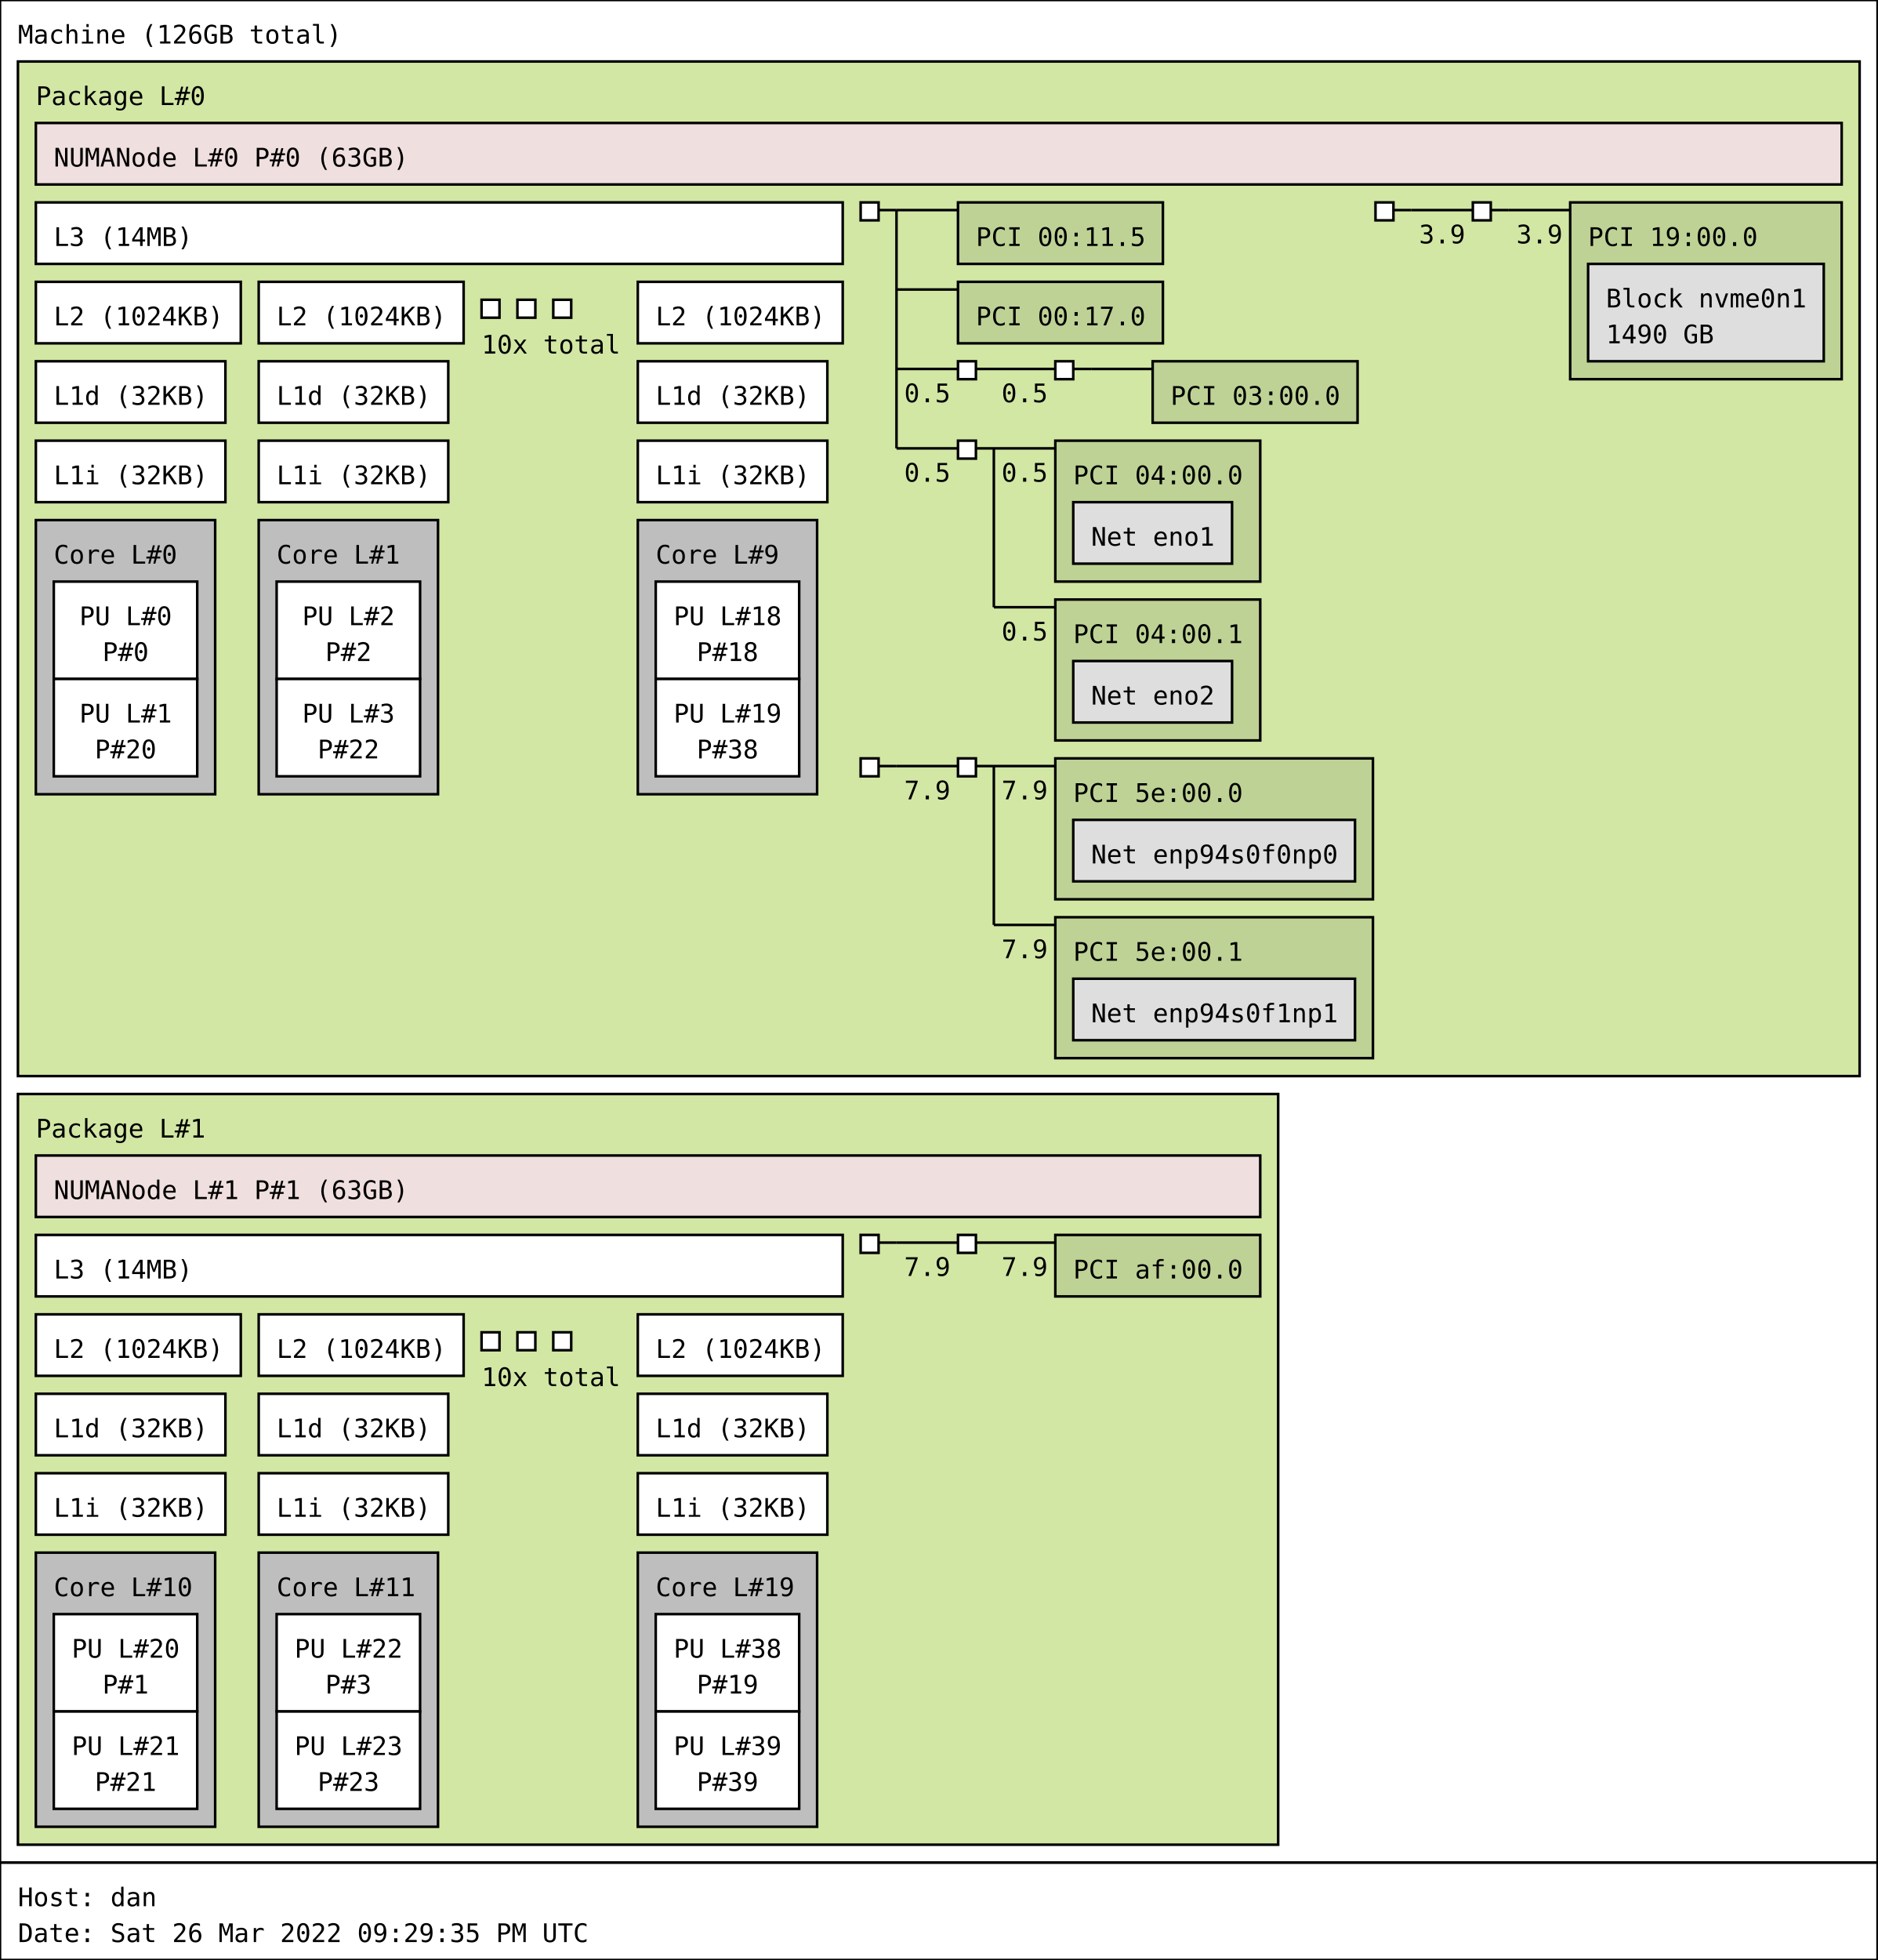
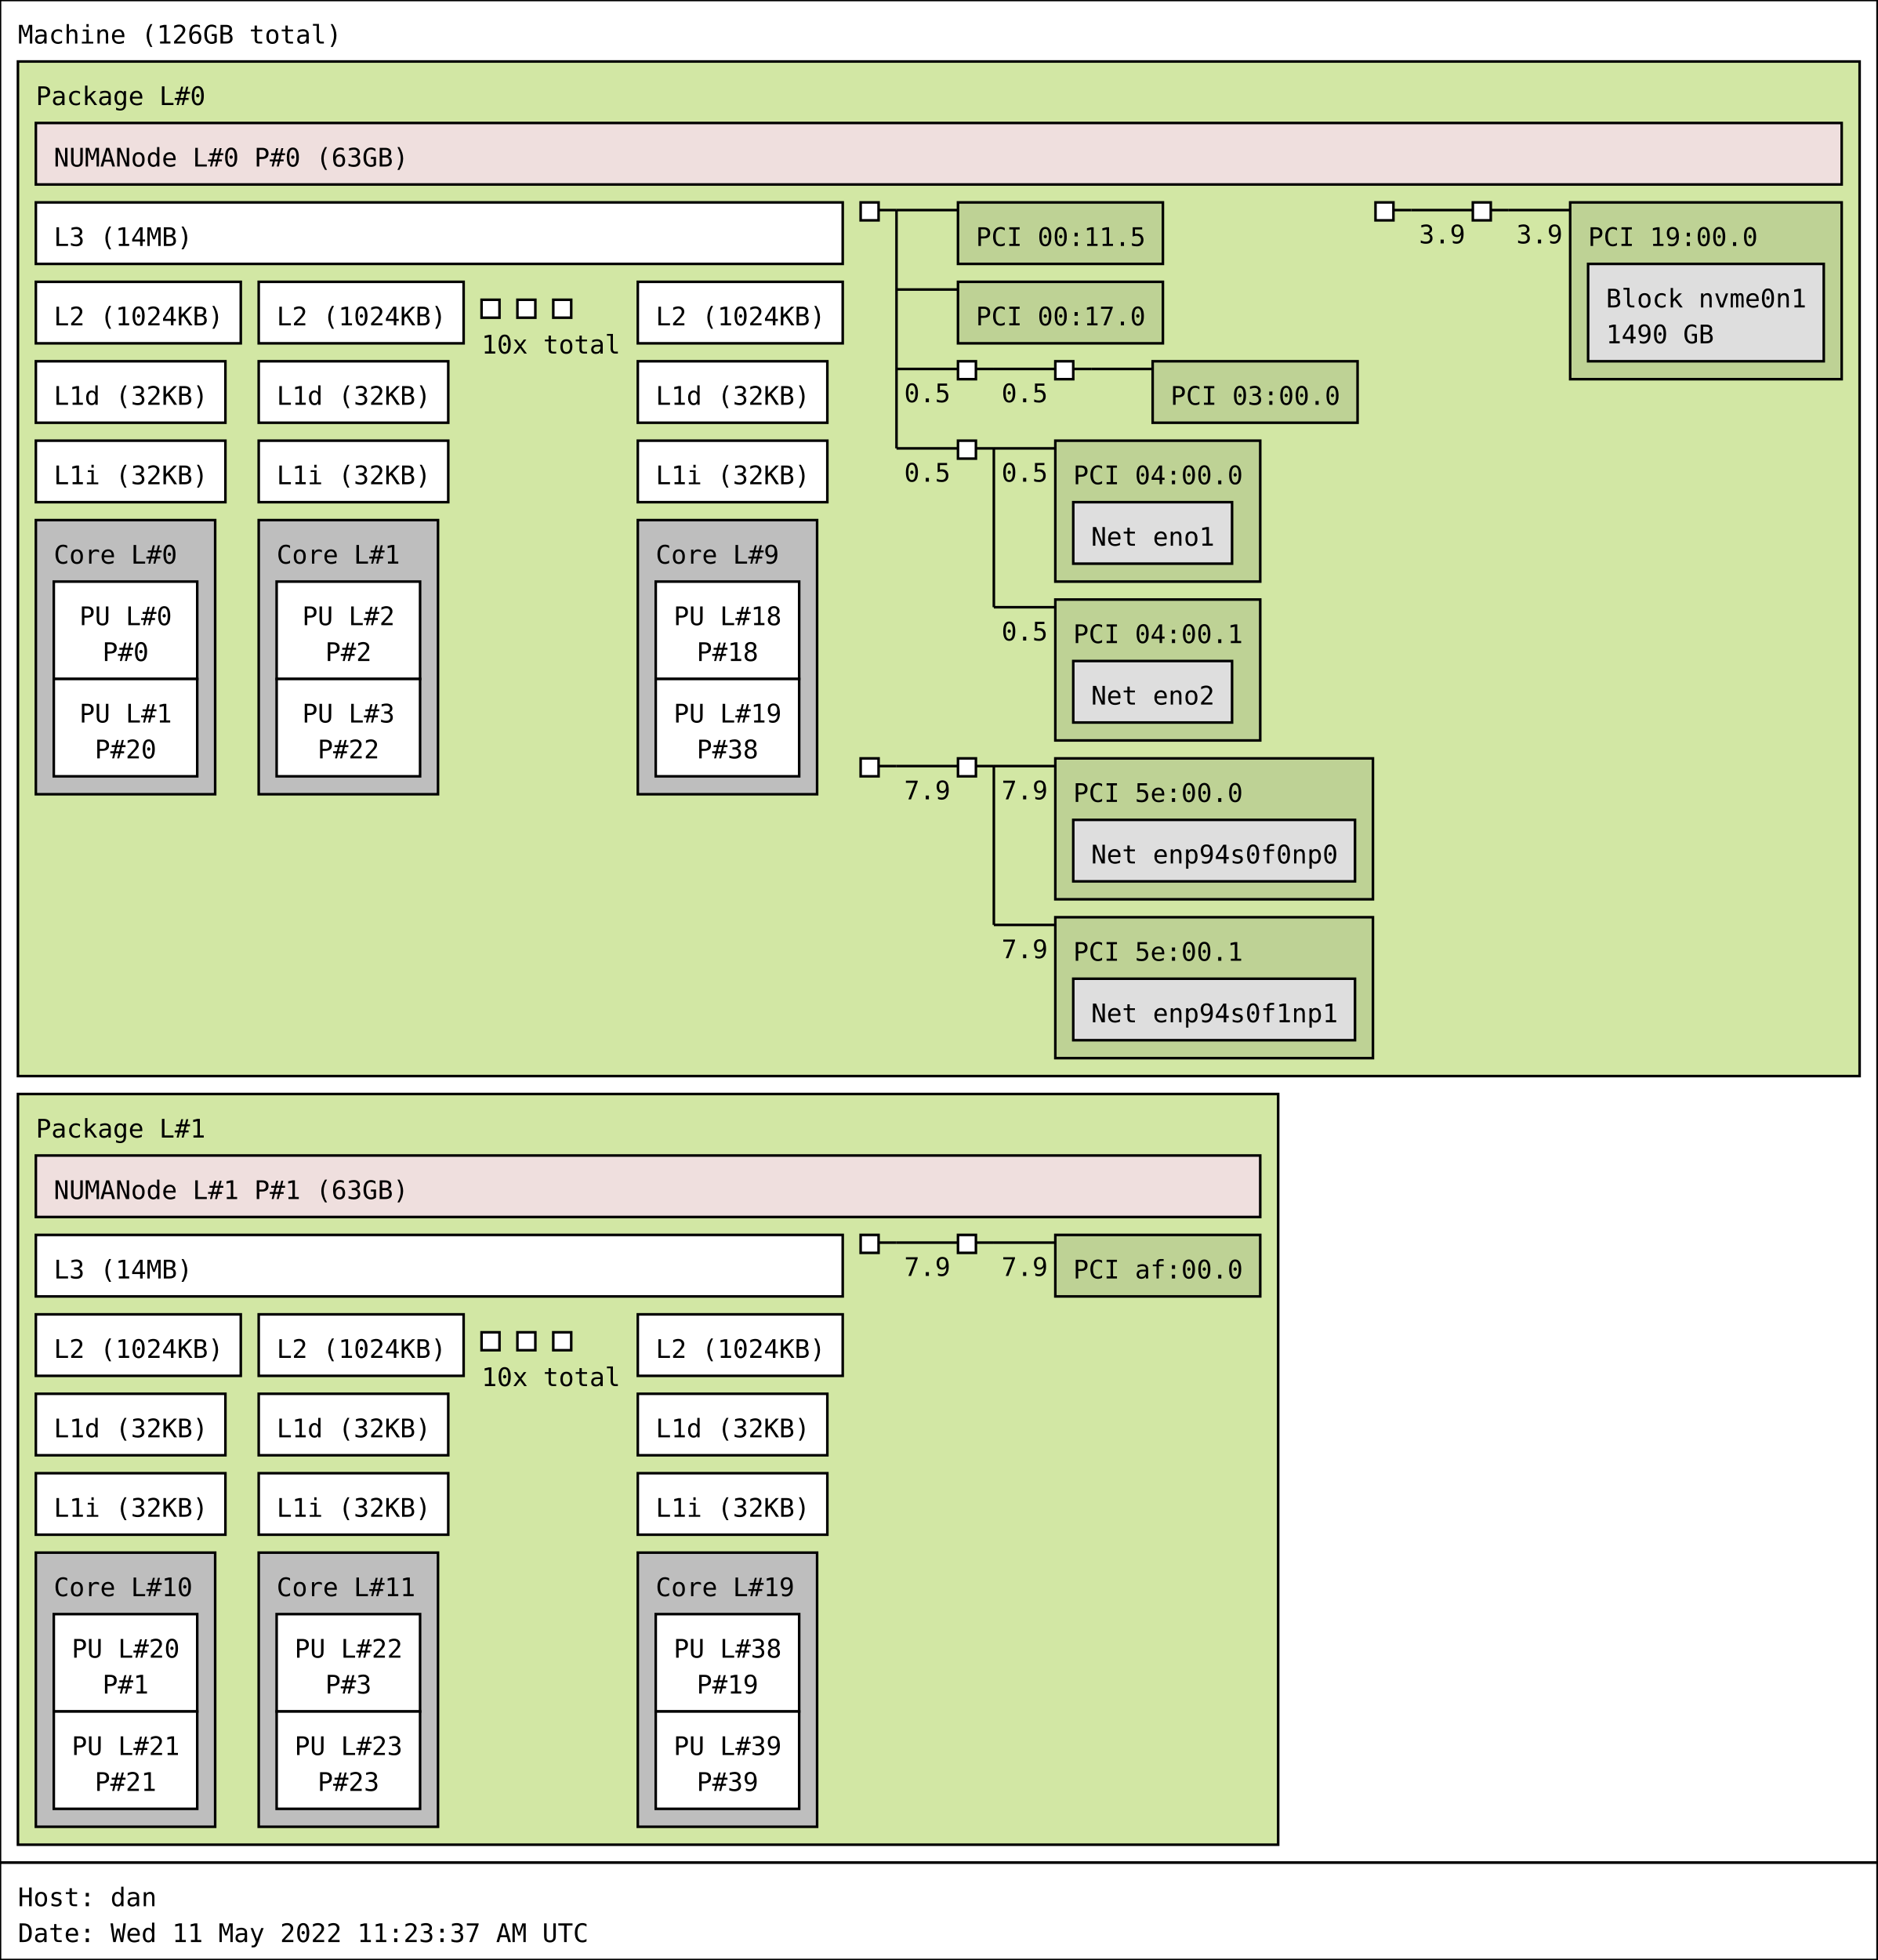
<svg xmlns="http://www.w3.org/2000/svg" width="733px" height="765px" viewBox="0 0 733px 765px" version="1.1">
  <rect id="Machine_0_rect" class="Machine" x="0" y="0" width="733" height="727" fill="rgb(255,255,255)" stroke="rgb(0,0,0)" stroke-width="1" />
  <text id="Machine_0_text" class="Machine" font-family="Monospace" x="7" y="17" fill="rgb(0,0,0)" font-size="10px">Machine (126GB total)</text>
  <rect id="Package_0_rect" class="Package" x="7" y="24" width="719" height="396" fill="rgb(210,231,164)" stroke="rgb(0,0,0)" stroke-width="1" />
  <text id="Package_0_text" class="Package" font-family="Monospace" x="14" y="41" fill="rgb(0,0,0)" font-size="10px">Package L#0</text>
  <rect id="L3_0_rect" class="L3" x="14" y="79" width="315" height="24" fill="rgb(255,255,255)" stroke="rgb(0,0,0)" stroke-width="1" />
  <text id="L3_0_text" class="L3" font-family="Monospace" x="21" y="96" fill="rgb(0,0,0)" font-size="10px">L3 (14MB)</text>
  <rect id="L2_0_rect" class="L2" x="14" y="110" width="80" height="24" fill="rgb(255,255,255)" stroke="rgb(0,0,0)" stroke-width="1" />
  <text id="L2_0_text" class="L2" font-family="Monospace" x="21" y="127" fill="rgb(0,0,0)" font-size="10px">L2 (1024KB)</text>
  <rect id="L1d_0_rect" class="L1d" x="14" y="141" width="74" height="24" fill="rgb(255,255,255)" stroke="rgb(0,0,0)" stroke-width="1" />
  <text id="L1d_0_text" class="L1d" font-family="Monospace" x="21" y="158" fill="rgb(0,0,0)" font-size="10px">L1d (32KB)</text>
  <rect id="L1i_0_rect" class="L1i" x="14" y="172" width="74" height="24" fill="rgb(255,255,255)" stroke="rgb(0,0,0)" stroke-width="1" />
  <text id="L1i_0_text" class="L1i" font-family="Monospace" x="21" y="189" fill="rgb(0,0,0)" font-size="10px">L1i (32KB)</text>
  <rect id="Core_0_rect" class="Core" x="14" y="203" width="70" height="107" fill="rgb(190,190,190)" stroke="rgb(0,0,0)" stroke-width="1" />
  <text id="Core_0_text" class="Core" font-family="Monospace" x="21" y="220" fill="rgb(0,0,0)" font-size="10px">Core L#0</text>
  <rect id="PU_0_rect" class="PU" x="21" y="227" width="56" height="38" fill="rgb(255,255,255)" stroke="rgb(0,0,0)" stroke-width="1" />
  <text id="PU_0_text" class="PU" font-family="Monospace" x="31" y="244" fill="rgb(0,0,0)" font-size="10px">PU L#0</text>
  <text id="PU_0_text_1" class="PU" font-family="Monospace" x="40" y="258" fill="rgb(0,0,0)" font-size="10px">P#0</text>
  <rect id="PU_1_rect" class="PU" x="21" y="265" width="56" height="38" fill="rgb(255,255,255)" stroke="rgb(0,0,0)" stroke-width="1" />
  <text id="PU_1_text" class="PU" font-family="Monospace" x="31" y="282" fill="rgb(0,0,0)" font-size="10px">PU L#1</text>
  <text id="PU_1_text_1" class="PU" font-family="Monospace" x="37" y="296" fill="rgb(0,0,0)" font-size="10px">P#20</text>
  <rect id="L2_1_rect" class="L2" x="101" y="110" width="80" height="24" fill="rgb(255,255,255)" stroke="rgb(0,0,0)" stroke-width="1" />
  <text id="L2_1_text" class="L2" font-family="Monospace" x="108" y="127" fill="rgb(0,0,0)" font-size="10px">L2 (1024KB)</text>
  <rect id="L1d_1_rect" class="L1d" x="101" y="141" width="74" height="24" fill="rgb(255,255,255)" stroke="rgb(0,0,0)" stroke-width="1" />
  <text id="L1d_1_text" class="L1d" font-family="Monospace" x="108" y="158" fill="rgb(0,0,0)" font-size="10px">L1d (32KB)</text>
  <rect id="L1i_1_rect" class="L1i" x="101" y="172" width="74" height="24" fill="rgb(255,255,255)" stroke="rgb(0,0,0)" stroke-width="1" />
  <text id="L1i_1_text" class="L1i" font-family="Monospace" x="108" y="189" fill="rgb(0,0,0)" font-size="10px">L1i (32KB)</text>
  <rect id="Core_1_rect" class="Core" x="101" y="203" width="70" height="107" fill="rgb(190,190,190)" stroke="rgb(0,0,0)" stroke-width="1" />
  <text id="Core_1_text" class="Core" font-family="Monospace" x="108" y="220" fill="rgb(0,0,0)" font-size="10px">Core L#1</text>
  <rect id="PU_2_rect" class="PU" x="108" y="227" width="56" height="38" fill="rgb(255,255,255)" stroke="rgb(0,0,0)" stroke-width="1" />
  <text id="PU_2_text" class="PU" font-family="Monospace" x="118" y="244" fill="rgb(0,0,0)" font-size="10px">PU L#2</text>
  <text id="PU_2_text_1" class="PU" font-family="Monospace" x="127" y="258" fill="rgb(0,0,0)" font-size="10px">P#2</text>
  <rect id="PU_3_rect" class="PU" x="108" y="265" width="56" height="38" fill="rgb(255,255,255)" stroke="rgb(0,0,0)" stroke-width="1" />
  <text id="PU_3_text" class="PU" font-family="Monospace" x="118" y="282" fill="rgb(0,0,0)" font-size="10px">PU L#3</text>
  <text id="PU_3_text_1" class="PU" font-family="Monospace" x="124" y="296" fill="rgb(0,0,0)" font-size="10px">P#22</text>
  <rect id="L2_2_rect" class="L2" x="188" y="117" width="7" height="7" fill="rgb(255,255,255)" stroke="rgb(0,0,0)" stroke-width="1" />
  <rect id="L2_2_rect" class="L2" x="202" y="117" width="7" height="7" fill="rgb(255,255,255)" stroke="rgb(0,0,0)" stroke-width="1" />
  <rect id="L2_2_rect" class="L2" x="216" y="117" width="7" height="7" fill="rgb(255,255,255)" stroke="rgb(0,0,0)" stroke-width="1" />
  <text id="L2_2_text" class="L2" font-family="Monospace" x="188" y="138" fill="rgb(0,0,0)" font-size="10px">10x total</text>
  <rect id="L2_9_rect" class="L2" x="249" y="110" width="80" height="24" fill="rgb(255,255,255)" stroke="rgb(0,0,0)" stroke-width="1" />
  <text id="L2_9_text" class="L2" font-family="Monospace" x="256" y="127" fill="rgb(0,0,0)" font-size="10px">L2 (1024KB)</text>
  <rect id="L1d_9_rect" class="L1d" x="249" y="141" width="74" height="24" fill="rgb(255,255,255)" stroke="rgb(0,0,0)" stroke-width="1" />
  <text id="L1d_9_text" class="L1d" font-family="Monospace" x="256" y="158" fill="rgb(0,0,0)" font-size="10px">L1d (32KB)</text>
  <rect id="L1i_9_rect" class="L1i" x="249" y="172" width="74" height="24" fill="rgb(255,255,255)" stroke="rgb(0,0,0)" stroke-width="1" />
  <text id="L1i_9_text" class="L1i" font-family="Monospace" x="256" y="189" fill="rgb(0,0,0)" font-size="10px">L1i (32KB)</text>
  <rect id="Core_9_rect" class="Core" x="249" y="203" width="70" height="107" fill="rgb(190,190,190)" stroke="rgb(0,0,0)" stroke-width="1" />
  <text id="Core_9_text" class="Core" font-family="Monospace" x="256" y="220" fill="rgb(0,0,0)" font-size="10px">Core L#9</text>
  <rect id="PU_18_rect" class="PU" x="256" y="227" width="56" height="38" fill="rgb(255,255,255)" stroke="rgb(0,0,0)" stroke-width="1" />
  <text id="PU_18_text" class="PU" font-family="Monospace" x="263" y="244" fill="rgb(0,0,0)" font-size="10px">PU L#18</text>
  <text id="PU_18_text_1" class="PU" font-family="Monospace" x="272" y="258" fill="rgb(0,0,0)" font-size="10px">P#18</text>
  <rect id="PU_19_rect" class="PU" x="256" y="265" width="56" height="38" fill="rgb(255,255,255)" stroke="rgb(0,0,0)" stroke-width="1" />
  <text id="PU_19_text" class="PU" font-family="Monospace" x="263" y="282" fill="rgb(0,0,0)" font-size="10px">PU L#19</text>
  <text id="PU_19_text_1" class="PU" font-family="Monospace" x="272" y="296" fill="rgb(0,0,0)" font-size="10px">P#38</text>
  <rect id="NUMANode_0_rect" class="NUMANode" x="14" y="48" width="705" height="24" fill="rgb(239,223,222)" stroke="rgb(0,0,0)" stroke-width="1" />
  <text id="NUMANode_0_text" class="NUMANode" font-family="Monospace" x="21" y="65" fill="rgb(0,0,0)" font-size="10px">NUMANode L#0 P#0 (63GB)</text>
  <rect id="HostBridge_0_rect" class="HostBridge" x="336" y="79" width="7" height="7" fill="rgb(255,255,255)" stroke="rgb(0,0,0)" stroke-width="1" />
  <line id="HostBridge_0_line" class="HostBridge" x1="343" y1="82" x2="350" y2="82" stroke="rgb(0,0,0)" stroke-width="1" />
  <line id="HostBridge_0_line_2" class="HostBridge" x1="350" y1="82" x2="374" y2="82" stroke="rgb(0,0,0)" stroke-width="1" />
  <line id="HostBridge_0_line_3" class="HostBridge" x1="350" y1="113" x2="374" y2="113" stroke="rgb(0,0,0)" stroke-width="1" />
  <line id="HostBridge_0_line_4" class="HostBridge" x1="350" y1="144" x2="374" y2="144" stroke="rgb(0,0,0)" stroke-width="1" />
  <text id="HostBridge_0_text_4" class="HostBridge" font-family="Monospace" x="353" y="157" fill="rgb(0,0,0)" font-size="10px">0.5</text>
  <line id="HostBridge_0_line_5" class="HostBridge" x1="350" y1="175" x2="374" y2="175" stroke="rgb(0,0,0)" stroke-width="1" />
  <text id="HostBridge_0_text_5" class="HostBridge" font-family="Monospace" x="353" y="188" fill="rgb(0,0,0)" font-size="10px">0.5</text>
  <line id="HostBridge_0_line_1" class="HostBridge" x1="350" y1="82" x2="350" y2="175" stroke="rgb(0,0,0)" stroke-width="1" />
  <rect id="PCI_0_rect" class="PCI" x="374" y="79" width="80" height="24" fill="rgb(190,210,149)" stroke="rgb(0,0,0)" stroke-width="1" />
  <text id="PCI_0_text" class="PCI" font-family="Monospace" x="381" y="96" fill="rgb(0,0,0)" font-size="10px">PCI 00:11.5</text>
  <rect id="PCI_1_rect" class="PCI" x="374" y="110" width="80" height="24" fill="rgb(190,210,149)" stroke="rgb(0,0,0)" stroke-width="1" />
  <text id="PCI_1_text" class="PCI" font-family="Monospace" x="381" y="127" fill="rgb(0,0,0)" font-size="10px">PCI 00:17.0</text>
  <rect id="PCIBridge_1_rect" class="PCIBridge" x="374" y="141" width="7" height="7" fill="rgb(255,255,255)" stroke="rgb(0,0,0)" stroke-width="1" />
  <line id="PCIBridge_1_line" class="PCIBridge" x1="381" y1="144" x2="388" y2="144" stroke="rgb(0,0,0)" stroke-width="1" />
  <line id="PCIBridge_1_line_2" class="PCIBridge" x1="388" y1="144" x2="412" y2="144" stroke="rgb(0,0,0)" stroke-width="1" />
  <text id="PCIBridge_1_text_2" class="PCIBridge" font-family="Monospace" x="391" y="157" fill="rgb(0,0,0)" font-size="10px">0.5</text>
  <line id="PCIBridge_1_line_1" class="PCIBridge" x1="388" y1="144" x2="388" y2="144" stroke="rgb(0,0,0)" stroke-width="1" />
  <rect id="PCIBridge_2_rect" class="PCIBridge" x="412" y="141" width="7" height="7" fill="rgb(255,255,255)" stroke="rgb(0,0,0)" stroke-width="1" />
  <line id="PCIBridge_2_line" class="PCIBridge" x1="419" y1="144" x2="426" y2="144" stroke="rgb(0,0,0)" stroke-width="1" />
  <line id="PCIBridge_2_line_2" class="PCIBridge" x1="426" y1="144" x2="450" y2="144" stroke="rgb(0,0,0)" stroke-width="1" />
  <line id="PCIBridge_2_line_1" class="PCIBridge" x1="426" y1="144" x2="426" y2="144" stroke="rgb(0,0,0)" stroke-width="1" />
  <rect id="PCI_2_rect" class="PCI" x="450" y="141" width="80" height="24" fill="rgb(190,210,149)" stroke="rgb(0,0,0)" stroke-width="1" />
  <text id="PCI_2_text" class="PCI" font-family="Monospace" x="457" y="158" fill="rgb(0,0,0)" font-size="10px">PCI 03:00.0</text>
  <rect id="PCIBridge_3_rect" class="PCIBridge" x="374" y="172" width="7" height="7" fill="rgb(255,255,255)" stroke="rgb(0,0,0)" stroke-width="1" />
  <line id="PCIBridge_3_line" class="PCIBridge" x1="381" y1="175" x2="388" y2="175" stroke="rgb(0,0,0)" stroke-width="1" />
  <line id="PCIBridge_3_line_2" class="PCIBridge" x1="388" y1="175" x2="412" y2="175" stroke="rgb(0,0,0)" stroke-width="1" />
  <text id="PCIBridge_3_text_2" class="PCIBridge" font-family="Monospace" x="391" y="188" fill="rgb(0,0,0)" font-size="10px">0.5</text>
  <line id="PCIBridge_3_line_3" class="PCIBridge" x1="388" y1="237" x2="412" y2="237" stroke="rgb(0,0,0)" stroke-width="1" />
  <text id="PCIBridge_3_text_3" class="PCIBridge" font-family="Monospace" x="391" y="250" fill="rgb(0,0,0)" font-size="10px">0.5</text>
  <line id="PCIBridge_3_line_1" class="PCIBridge" x1="388" y1="175" x2="388" y2="237" stroke="rgb(0,0,0)" stroke-width="1" />
  <rect id="PCI_3_rect" class="PCI" x="412" y="172" width="80" height="55" fill="rgb(190,210,149)" stroke="rgb(0,0,0)" stroke-width="1" />
  <text id="PCI_3_text" class="PCI" font-family="Monospace" x="419" y="189" fill="rgb(0,0,0)" font-size="10px">PCI 04:00.0</text>
  <rect id="Net_0_rect" class="Net" x="419" y="196" width="62" height="24" fill="rgb(222,222,222)" stroke="rgb(0,0,0)" stroke-width="1" />
  <text id="Net_0_text" class="Net" font-family="Monospace" x="426" y="213" fill="rgb(0,0,0)" font-size="10px">Net eno1</text>
  <rect id="PCI_4_rect" class="PCI" x="412" y="234" width="80" height="55" fill="rgb(190,210,149)" stroke="rgb(0,0,0)" stroke-width="1" />
  <text id="PCI_4_text" class="PCI" font-family="Monospace" x="419" y="251" fill="rgb(0,0,0)" font-size="10px">PCI 04:00.1</text>
  <rect id="Net_1_rect" class="Net" x="419" y="258" width="62" height="24" fill="rgb(222,222,222)" stroke="rgb(0,0,0)" stroke-width="1" />
  <text id="Net_1_text" class="Net" font-family="Monospace" x="426" y="275" fill="rgb(0,0,0)" font-size="10px">Net eno2</text>
  <rect id="HostBridge_4_rect" class="HostBridge" x="537" y="79" width="7" height="7" fill="rgb(255,255,255)" stroke="rgb(0,0,0)" stroke-width="1" />
  <line id="HostBridge_4_line" class="HostBridge" x1="544" y1="82" x2="551" y2="82" stroke="rgb(0,0,0)" stroke-width="1" />
  <line id="HostBridge_4_line_2" class="HostBridge" x1="551" y1="82" x2="575" y2="82" stroke="rgb(0,0,0)" stroke-width="1" />
  <text id="HostBridge_4_text_2" class="HostBridge" font-family="Monospace" x="554" y="95" fill="rgb(0,0,0)" font-size="10px">3.9</text>
  <line id="HostBridge_4_line_1" class="HostBridge" x1="551" y1="82" x2="551" y2="82" stroke="rgb(0,0,0)" stroke-width="1" />
  <rect id="PCIBridge_5_rect" class="PCIBridge" x="575" y="79" width="7" height="7" fill="rgb(255,255,255)" stroke="rgb(0,0,0)" stroke-width="1" />
  <line id="PCIBridge_5_line" class="PCIBridge" x1="582" y1="82" x2="589" y2="82" stroke="rgb(0,0,0)" stroke-width="1" />
  <line id="PCIBridge_5_line_2" class="PCIBridge" x1="589" y1="82" x2="613" y2="82" stroke="rgb(0,0,0)" stroke-width="1" />
  <text id="PCIBridge_5_text_2" class="PCIBridge" font-family="Monospace" x="592" y="95" fill="rgb(0,0,0)" font-size="10px">3.9</text>
  <line id="PCIBridge_5_line_1" class="PCIBridge" x1="589" y1="82" x2="589" y2="82" stroke="rgb(0,0,0)" stroke-width="1" />
  <rect id="PCI_5_rect" class="PCI" x="613" y="79" width="106" height="69" fill="rgb(190,210,149)" stroke="rgb(0,0,0)" stroke-width="1" />
  <text id="PCI_5_text" class="PCI" font-family="Monospace" x="620" y="96" fill="rgb(0,0,0)" font-size="10px">PCI 19:00.0</text>
  <rect id="Block_2_rect" class="Block" x="620" y="103" width="92" height="38" fill="rgb(222,222,222)" stroke="rgb(0,0,0)" stroke-width="1" />
  <text id="Block_2_text" class="Block" font-family="Monospace" x="627" y="120" fill="rgb(0,0,0)" font-size="10px">Block nvme0n1</text>
  <text id="Block_2_text_1" class="Block" font-family="Monospace" x="627" y="134" fill="rgb(0,0,0)" font-size="10px">1490 GB</text>
  <rect id="HostBridge_6_rect" class="HostBridge" x="336" y="296" width="7" height="7" fill="rgb(255,255,255)" stroke="rgb(0,0,0)" stroke-width="1" />
  <line id="HostBridge_6_line" class="HostBridge" x1="343" y1="299" x2="350" y2="299" stroke="rgb(0,0,0)" stroke-width="1" />
  <line id="HostBridge_6_line_2" class="HostBridge" x1="350" y1="299" x2="374" y2="299" stroke="rgb(0,0,0)" stroke-width="1" />
  <text id="HostBridge_6_text_2" class="HostBridge" font-family="Monospace" x="353" y="312" fill="rgb(0,0,0)" font-size="10px">7.9</text>
  <line id="HostBridge_6_line_1" class="HostBridge" x1="350" y1="299" x2="350" y2="299" stroke="rgb(0,0,0)" stroke-width="1" />
  <rect id="PCIBridge_7_rect" class="PCIBridge" x="374" y="296" width="7" height="7" fill="rgb(255,255,255)" stroke="rgb(0,0,0)" stroke-width="1" />
  <line id="PCIBridge_7_line" class="PCIBridge" x1="381" y1="299" x2="388" y2="299" stroke="rgb(0,0,0)" stroke-width="1" />
  <line id="PCIBridge_7_line_2" class="PCIBridge" x1="388" y1="299" x2="412" y2="299" stroke="rgb(0,0,0)" stroke-width="1" />
  <text id="PCIBridge_7_text_2" class="PCIBridge" font-family="Monospace" x="391" y="312" fill="rgb(0,0,0)" font-size="10px">7.9</text>
  <line id="PCIBridge_7_line_3" class="PCIBridge" x1="388" y1="361" x2="412" y2="361" stroke="rgb(0,0,0)" stroke-width="1" />
  <text id="PCIBridge_7_text_3" class="PCIBridge" font-family="Monospace" x="391" y="374" fill="rgb(0,0,0)" font-size="10px">7.9</text>
  <line id="PCIBridge_7_line_1" class="PCIBridge" x1="388" y1="299" x2="388" y2="361" stroke="rgb(0,0,0)" stroke-width="1" />
  <rect id="PCI_6_rect" class="PCI" x="412" y="296" width="124" height="55" fill="rgb(190,210,149)" stroke="rgb(0,0,0)" stroke-width="1" />
  <text id="PCI_6_text" class="PCI" font-family="Monospace" x="419" y="313" fill="rgb(0,0,0)" font-size="10px">PCI 5e:00.0</text>
  <rect id="Net_3_rect" class="Net" x="419" y="320" width="110" height="24" fill="rgb(222,222,222)" stroke="rgb(0,0,0)" stroke-width="1" />
  <text id="Net_3_text" class="Net" font-family="Monospace" x="426" y="337" fill="rgb(0,0,0)" font-size="10px">Net enp94s0f0np0</text>
  <rect id="PCI_7_rect" class="PCI" x="412" y="358" width="124" height="55" fill="rgb(190,210,149)" stroke="rgb(0,0,0)" stroke-width="1" />
  <text id="PCI_7_text" class="PCI" font-family="Monospace" x="419" y="375" fill="rgb(0,0,0)" font-size="10px">PCI 5e:00.1</text>
  <rect id="Net_4_rect" class="Net" x="419" y="382" width="110" height="24" fill="rgb(222,222,222)" stroke="rgb(0,0,0)" stroke-width="1" />
  <text id="Net_4_text" class="Net" font-family="Monospace" x="426" y="399" fill="rgb(0,0,0)" font-size="10px">Net enp94s0f1np1</text>
  <rect id="Package_1_rect" class="Package" x="7" y="427" width="492" height="293" fill="rgb(210,231,164)" stroke="rgb(0,0,0)" stroke-width="1" />
  <text id="Package_1_text" class="Package" font-family="Monospace" x="14" y="444" fill="rgb(0,0,0)" font-size="10px">Package L#1</text>
  <rect id="L3_1_rect" class="L3" x="14" y="482" width="315" height="24" fill="rgb(255,255,255)" stroke="rgb(0,0,0)" stroke-width="1" />
  <text id="L3_1_text" class="L3" font-family="Monospace" x="21" y="499" fill="rgb(0,0,0)" font-size="10px">L3 (14MB)</text>
  <rect id="L2_10_rect" class="L2" x="14" y="513" width="80" height="24" fill="rgb(255,255,255)" stroke="rgb(0,0,0)" stroke-width="1" />
  <text id="L2_10_text" class="L2" font-family="Monospace" x="21" y="530" fill="rgb(0,0,0)" font-size="10px">L2 (1024KB)</text>
  <rect id="L1d_10_rect" class="L1d" x="14" y="544" width="74" height="24" fill="rgb(255,255,255)" stroke="rgb(0,0,0)" stroke-width="1" />
  <text id="L1d_10_text" class="L1d" font-family="Monospace" x="21" y="561" fill="rgb(0,0,0)" font-size="10px">L1d (32KB)</text>
  <rect id="L1i_10_rect" class="L1i" x="14" y="575" width="74" height="24" fill="rgb(255,255,255)" stroke="rgb(0,0,0)" stroke-width="1" />
  <text id="L1i_10_text" class="L1i" font-family="Monospace" x="21" y="592" fill="rgb(0,0,0)" font-size="10px">L1i (32KB)</text>
  <rect id="Core_10_rect" class="Core" x="14" y="606" width="70" height="107" fill="rgb(190,190,190)" stroke="rgb(0,0,0)" stroke-width="1" />
  <text id="Core_10_text" class="Core" font-family="Monospace" x="21" y="623" fill="rgb(0,0,0)" font-size="10px">Core L#10</text>
  <rect id="PU_20_rect" class="PU" x="21" y="630" width="56" height="38" fill="rgb(255,255,255)" stroke="rgb(0,0,0)" stroke-width="1" />
  <text id="PU_20_text" class="PU" font-family="Monospace" x="28" y="647" fill="rgb(0,0,0)" font-size="10px">PU L#20</text>
  <text id="PU_20_text_1" class="PU" font-family="Monospace" x="40" y="661" fill="rgb(0,0,0)" font-size="10px">P#1</text>
  <rect id="PU_21_rect" class="PU" x="21" y="668" width="56" height="38" fill="rgb(255,255,255)" stroke="rgb(0,0,0)" stroke-width="1" />
  <text id="PU_21_text" class="PU" font-family="Monospace" x="28" y="685" fill="rgb(0,0,0)" font-size="10px">PU L#21</text>
  <text id="PU_21_text_1" class="PU" font-family="Monospace" x="37" y="699" fill="rgb(0,0,0)" font-size="10px">P#21</text>
  <rect id="L2_11_rect" class="L2" x="101" y="513" width="80" height="24" fill="rgb(255,255,255)" stroke="rgb(0,0,0)" stroke-width="1" />
  <text id="L2_11_text" class="L2" font-family="Monospace" x="108" y="530" fill="rgb(0,0,0)" font-size="10px">L2 (1024KB)</text>
  <rect id="L1d_11_rect" class="L1d" x="101" y="544" width="74" height="24" fill="rgb(255,255,255)" stroke="rgb(0,0,0)" stroke-width="1" />
  <text id="L1d_11_text" class="L1d" font-family="Monospace" x="108" y="561" fill="rgb(0,0,0)" font-size="10px">L1d (32KB)</text>
  <rect id="L1i_11_rect" class="L1i" x="101" y="575" width="74" height="24" fill="rgb(255,255,255)" stroke="rgb(0,0,0)" stroke-width="1" />
  <text id="L1i_11_text" class="L1i" font-family="Monospace" x="108" y="592" fill="rgb(0,0,0)" font-size="10px">L1i (32KB)</text>
  <rect id="Core_11_rect" class="Core" x="101" y="606" width="70" height="107" fill="rgb(190,190,190)" stroke="rgb(0,0,0)" stroke-width="1" />
  <text id="Core_11_text" class="Core" font-family="Monospace" x="108" y="623" fill="rgb(0,0,0)" font-size="10px">Core L#11</text>
  <rect id="PU_22_rect" class="PU" x="108" y="630" width="56" height="38" fill="rgb(255,255,255)" stroke="rgb(0,0,0)" stroke-width="1" />
  <text id="PU_22_text" class="PU" font-family="Monospace" x="115" y="647" fill="rgb(0,0,0)" font-size="10px">PU L#22</text>
  <text id="PU_22_text_1" class="PU" font-family="Monospace" x="127" y="661" fill="rgb(0,0,0)" font-size="10px">P#3</text>
  <rect id="PU_23_rect" class="PU" x="108" y="668" width="56" height="38" fill="rgb(255,255,255)" stroke="rgb(0,0,0)" stroke-width="1" />
  <text id="PU_23_text" class="PU" font-family="Monospace" x="115" y="685" fill="rgb(0,0,0)" font-size="10px">PU L#23</text>
  <text id="PU_23_text_1" class="PU" font-family="Monospace" x="124" y="699" fill="rgb(0,0,0)" font-size="10px">P#23</text>
  <rect id="L2_12_rect" class="L2" x="188" y="520" width="7" height="7" fill="rgb(255,255,255)" stroke="rgb(0,0,0)" stroke-width="1" />
  <rect id="L2_12_rect" class="L2" x="202" y="520" width="7" height="7" fill="rgb(255,255,255)" stroke="rgb(0,0,0)" stroke-width="1" />
  <rect id="L2_12_rect" class="L2" x="216" y="520" width="7" height="7" fill="rgb(255,255,255)" stroke="rgb(0,0,0)" stroke-width="1" />
  <text id="L2_12_text" class="L2" font-family="Monospace" x="188" y="541" fill="rgb(0,0,0)" font-size="10px">10x total</text>
  <rect id="L2_19_rect" class="L2" x="249" y="513" width="80" height="24" fill="rgb(255,255,255)" stroke="rgb(0,0,0)" stroke-width="1" />
  <text id="L2_19_text" class="L2" font-family="Monospace" x="256" y="530" fill="rgb(0,0,0)" font-size="10px">L2 (1024KB)</text>
  <rect id="L1d_19_rect" class="L1d" x="249" y="544" width="74" height="24" fill="rgb(255,255,255)" stroke="rgb(0,0,0)" stroke-width="1" />
  <text id="L1d_19_text" class="L1d" font-family="Monospace" x="256" y="561" fill="rgb(0,0,0)" font-size="10px">L1d (32KB)</text>
  <rect id="L1i_19_rect" class="L1i" x="249" y="575" width="74" height="24" fill="rgb(255,255,255)" stroke="rgb(0,0,0)" stroke-width="1" />
  <text id="L1i_19_text" class="L1i" font-family="Monospace" x="256" y="592" fill="rgb(0,0,0)" font-size="10px">L1i (32KB)</text>
  <rect id="Core_19_rect" class="Core" x="249" y="606" width="70" height="107" fill="rgb(190,190,190)" stroke="rgb(0,0,0)" stroke-width="1" />
  <text id="Core_19_text" class="Core" font-family="Monospace" x="256" y="623" fill="rgb(0,0,0)" font-size="10px">Core L#19</text>
  <rect id="PU_38_rect" class="PU" x="256" y="630" width="56" height="38" fill="rgb(255,255,255)" stroke="rgb(0,0,0)" stroke-width="1" />
  <text id="PU_38_text" class="PU" font-family="Monospace" x="263" y="647" fill="rgb(0,0,0)" font-size="10px">PU L#38</text>
  <text id="PU_38_text_1" class="PU" font-family="Monospace" x="272" y="661" fill="rgb(0,0,0)" font-size="10px">P#19</text>
  <rect id="PU_39_rect" class="PU" x="256" y="668" width="56" height="38" fill="rgb(255,255,255)" stroke="rgb(0,0,0)" stroke-width="1" />
  <text id="PU_39_text" class="PU" font-family="Monospace" x="263" y="685" fill="rgb(0,0,0)" font-size="10px">PU L#39</text>
  <text id="PU_39_text_1" class="PU" font-family="Monospace" x="272" y="699" fill="rgb(0,0,0)" font-size="10px">P#39</text>
  <rect id="NUMANode_1_rect" class="NUMANode" x="14" y="451" width="478" height="24" fill="rgb(239,223,222)" stroke="rgb(0,0,0)" stroke-width="1" />
  <text id="NUMANode_1_text" class="NUMANode" font-family="Monospace" x="21" y="468" fill="rgb(0,0,0)" font-size="10px">NUMANode L#1 P#1 (63GB)</text>
  <rect id="HostBridge_8_rect" class="HostBridge" x="336" y="482" width="7" height="7" fill="rgb(255,255,255)" stroke="rgb(0,0,0)" stroke-width="1" />
  <line id="HostBridge_8_line" class="HostBridge" x1="343" y1="485" x2="350" y2="485" stroke="rgb(0,0,0)" stroke-width="1" />
  <line id="HostBridge_8_line_2" class="HostBridge" x1="350" y1="485" x2="374" y2="485" stroke="rgb(0,0,0)" stroke-width="1" />
  <text id="HostBridge_8_text_2" class="HostBridge" font-family="Monospace" x="353" y="498" fill="rgb(0,0,0)" font-size="10px">7.9</text>
  <line id="HostBridge_8_line_1" class="HostBridge" x1="350" y1="485" x2="350" y2="485" stroke="rgb(0,0,0)" stroke-width="1" />
  <rect id="PCIBridge_9_rect" class="PCIBridge" x="374" y="482" width="7" height="7" fill="rgb(255,255,255)" stroke="rgb(0,0,0)" stroke-width="1" />
  <line id="PCIBridge_9_line" class="PCIBridge" x1="381" y1="485" x2="388" y2="485" stroke="rgb(0,0,0)" stroke-width="1" />
  <line id="PCIBridge_9_line_2" class="PCIBridge" x1="388" y1="485" x2="412" y2="485" stroke="rgb(0,0,0)" stroke-width="1" />
  <text id="PCIBridge_9_text_2" class="PCIBridge" font-family="Monospace" x="391" y="498" fill="rgb(0,0,0)" font-size="10px">7.9</text>
  <line id="PCIBridge_9_line_1" class="PCIBridge" x1="388" y1="485" x2="388" y2="485" stroke="rgb(0,0,0)" stroke-width="1" />
  <rect id="PCI_8_rect" class="PCI" x="412" y="482" width="80" height="24" fill="rgb(190,210,149)" stroke="rgb(0,0,0)" stroke-width="1" />
  <text id="PCI_8_text" class="PCI" font-family="Monospace" x="419" y="499" fill="rgb(0,0,0)" font-size="10px">PCI af:00.0</text>
  <rect id="anon_rect" x="0" y="727" width="733" height="38" fill="rgb(255,255,255)" stroke="rgb(0,0,0)" stroke-width="1" />
  <text id="anon_text" font-family="Monospace" x="7" y="744" fill="rgb(0,0,0)" font-size="10px">Host: dan</text>
-   <text id="anon_text_1" font-family="Monospace" x="7" y="758" fill="rgb(0,0,0)" font-size="10px">Date: Sat 26 Mar 2022 09:29:35 PM UTC</text>
+   <text id="anon_text_1" font-family="Monospace" x="7" y="758" fill="rgb(0,0,0)" font-size="10px">Date: Wed 11 May 2022 11:23:37 AM UTC</text>
</svg>
